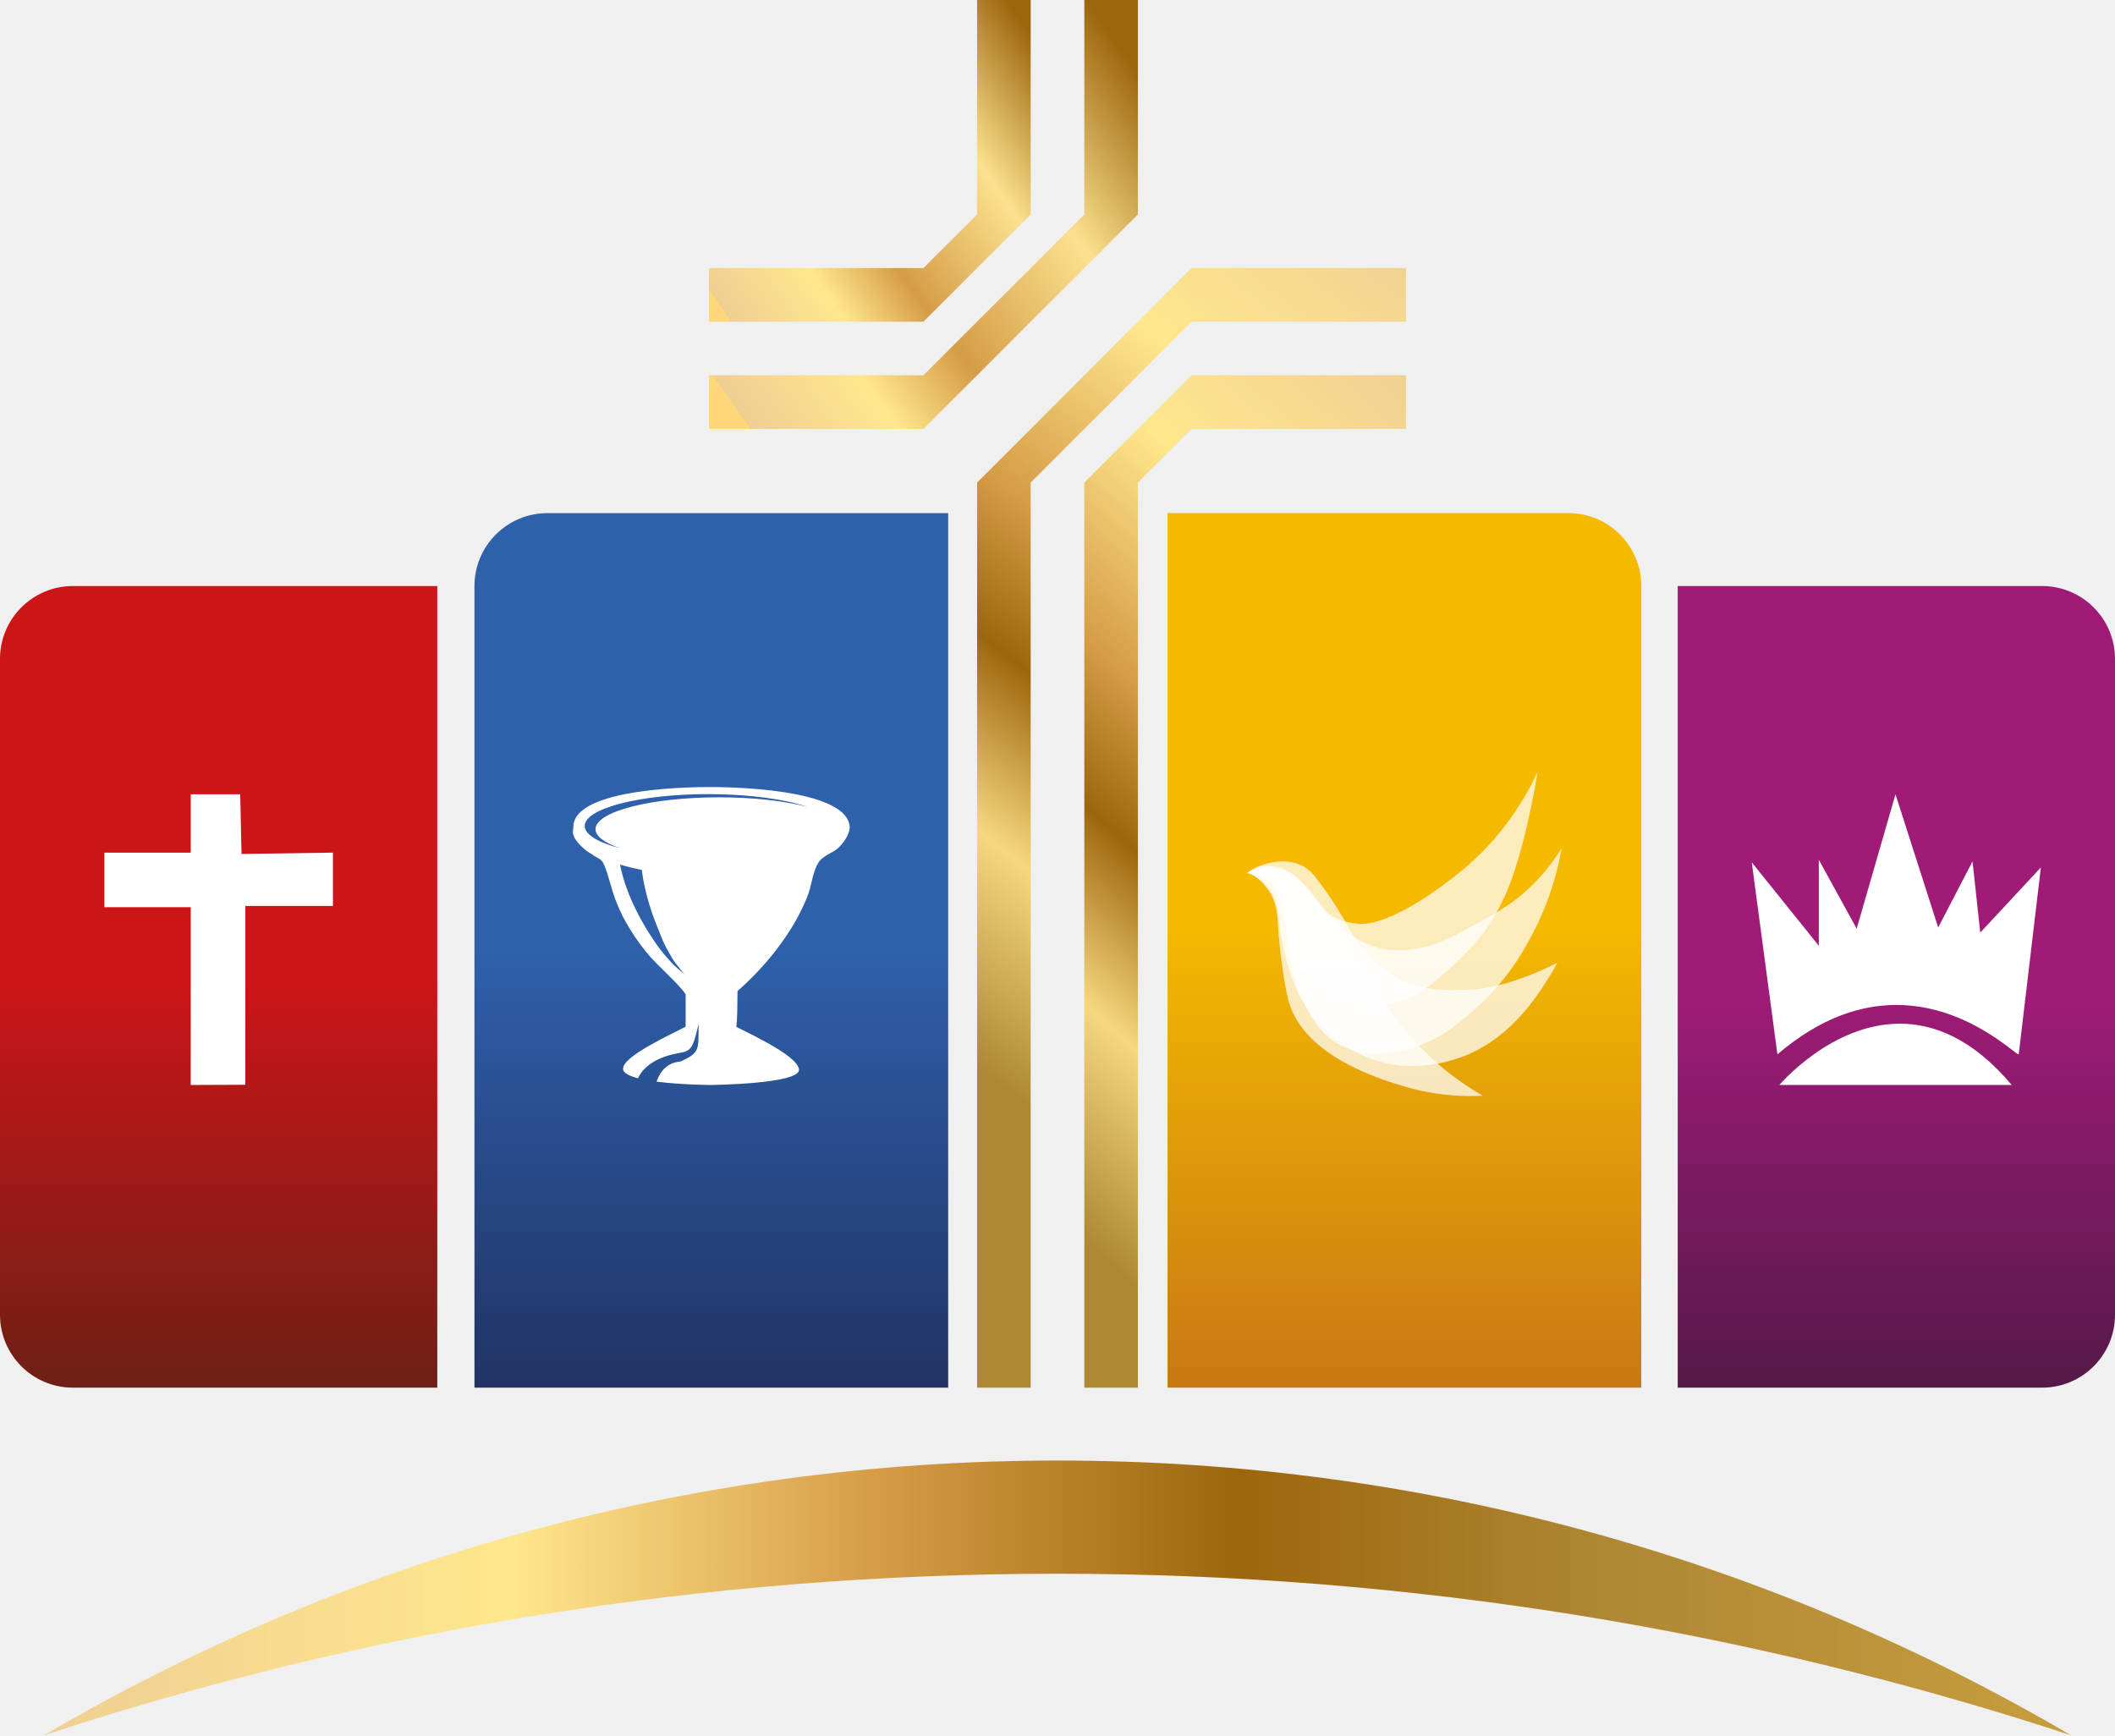
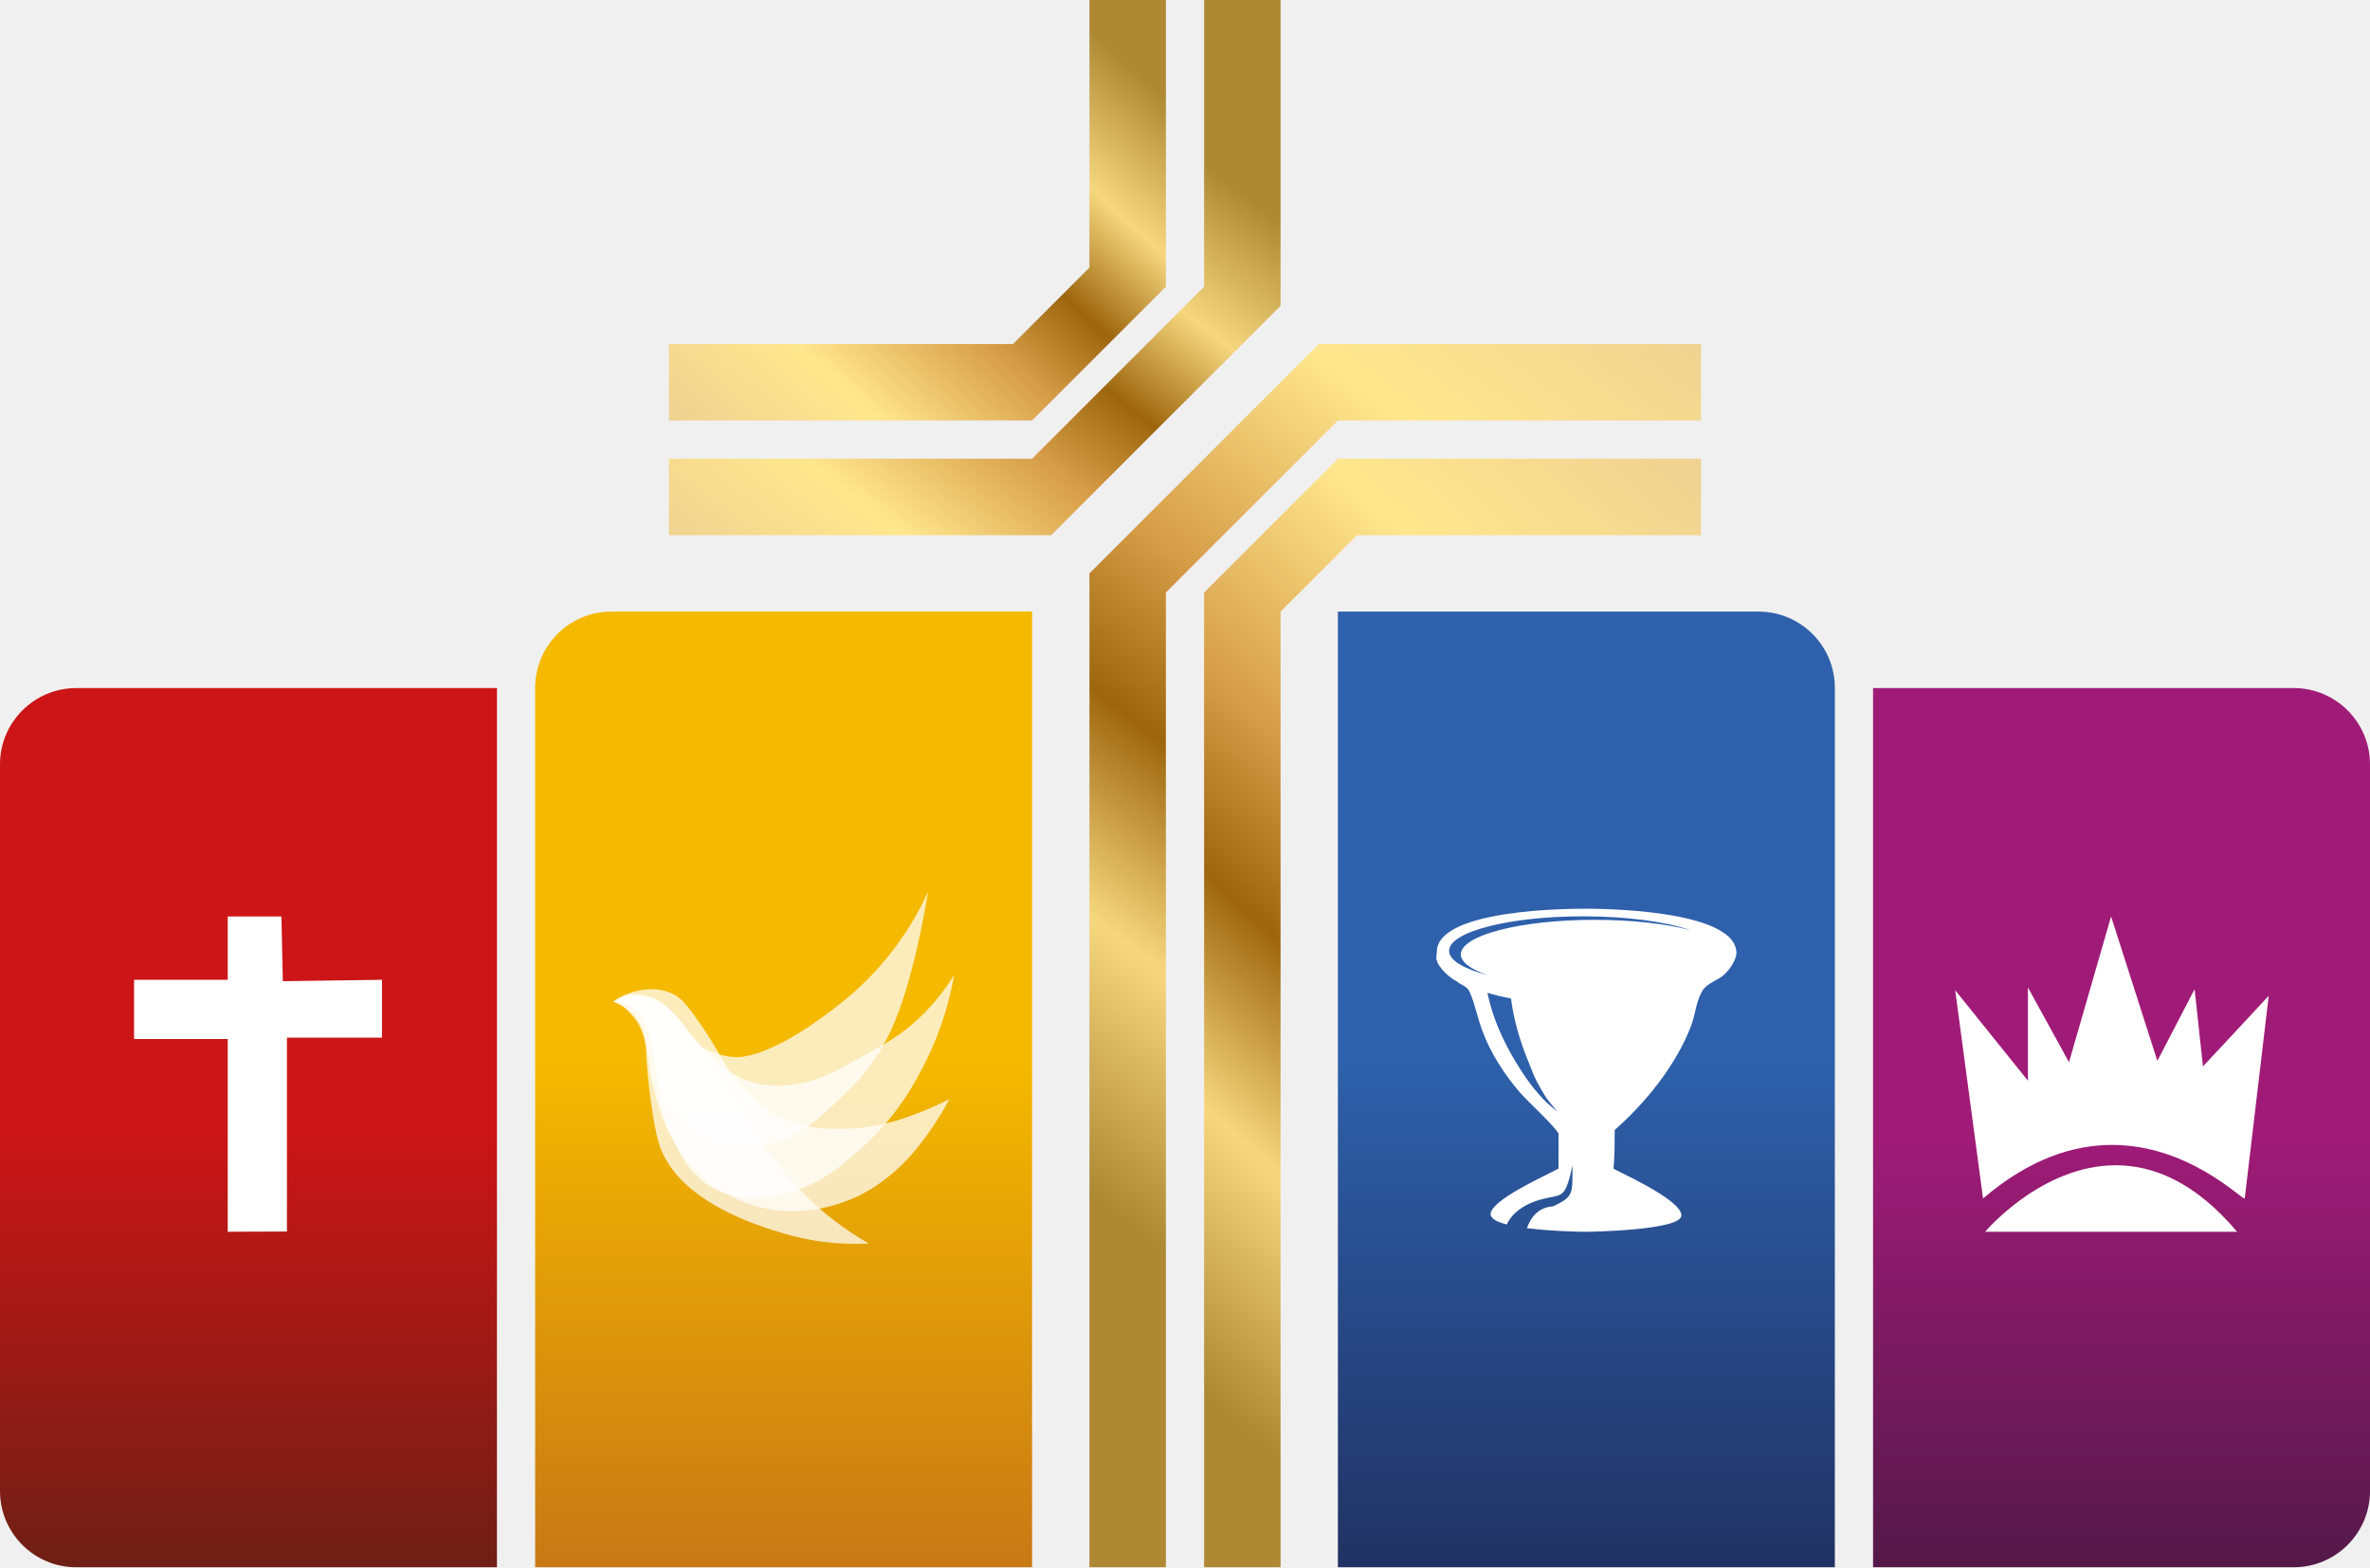
- <svg xmlns="http://www.w3.org/2000/svg" xmlns:xlink="http://www.w3.org/1999/xlink" viewBox="0 0 290.2 238.09">
+ <svg xmlns="http://www.w3.org/2000/svg" xmlns:xlink="http://www.w3.org/1999/xlink" viewBox="0 0 1116 738">
  <defs>
    <style>
      .cls-1 {
        fill: #ddd;
        mix-blend-mode: hard-light;
      }

      .cls-2 {
        fill: url(#Nueva_muestra_de_degradado_3);
      }

-       .cls-3 {
-         fill: url(#Degradado_sin_nombre_11);
+       .cls-3, .cls-4 {
+         fill: #fff;
+       }
+ 
+       .cls-5 {
+         fill: url(#Degradado_sin_nombre_2-4);
+       }
+ 
+       .cls-6 {
+         fill: url(#Nueva_muestra_de_degradado_5);
+       }
+ 
+       .cls-7 {
+         fill: url(#Degradado_sin_nombre_2);
+       }
+ 
+       .cls-8 {
+         isolation: isolate;
+       }
+ 
+       .cls-9 {
+         fill: url(#Nueva_muestra_de_degradado_4);
      }

      .cls-4 {
-         fill: url(#Degradado_sin_nombre_9-2);
-       }
- 
-       .cls-5, .cls-6 {
-         fill: #fff;
-       }
- 
-       .cls-7 {
-         fill: url(#Nueva_muestra_de_degradado_5);
-       }
- 
-       .cls-8 {
-         fill: url(#Degradado_sin_nombre_11-2);
-       }
- 
-       .cls-9 {
-         isolation: isolate;
+         mix-blend-mode: screen;
      }

      .cls-10 {
-         fill: url(#Nueva_muestra_de_degradado_4);
-       }
- 
-       .cls-6 {
-         mix-blend-mode: screen;
+         fill: url(#Nueva_muestra_de_degradado_2);
      }

      .cls-11 {
-         fill: url(#Degradado_sin_nombre_9);
+         fill: url(#Degradado_sin_nombre_2-3);
      }

      .cls-12 {
-         fill: url(#Nueva_muestra_de_degradado_2);
-       }
- 
-       .cls-13 {
-         fill: url(#Degradado_sin_nombre_33);
+         fill: url(#Degradado_sin_nombre_2-2);
      }
    </style>
-     <linearGradient id="Nueva_muestra_de_degradado_2" data-name="Nueva muestra de degradado 2" x1="97.6" y1="190.23" x2="97.6" y2="130.61" gradientUnits="userSpaceOnUse">
+     <linearGradient id="Nueva_muestra_de_degradado_5" data-name="Nueva muestra de degradado 5" x1="999" y1="736.46" x2="999" y2="533.42" gradientUnits="userSpaceOnUse">
+       <stop offset="0" stop-color="#551949" />
+       <stop offset="1" stop-color="#a01b78" />
+     </linearGradient>
+     <linearGradient id="Nueva_muestra_de_degradado_2" data-name="Nueva muestra de degradado 2" x1="747" y1="734.69" x2="747" y2="500.55" gradientUnits="userSpaceOnUse">
      <stop offset="0" stop-color="#213364" />
      <stop offset="1" stop-color="#2e60ab" />
    </linearGradient>
-     <linearGradient id="Nueva_muestra_de_degradado_3" data-name="Nueva muestra de degradado 3" x1="30" y1="189.05" x2="30" y2="135.14" gradientUnits="userSpaceOnUse">
+     <linearGradient id="Nueva_muestra_de_degradado_3" data-name="Nueva muestra de degradado 3" x1="-8739" y1="736.46" x2="-8739" y2="533.42" gradientTransform="translate(8856 1062) scale(1 -1)" gradientUnits="userSpaceOnUse">
      <stop offset="0" stop-color="#6f1f15" />
      <stop offset="1" stop-color="#cc1517" />
    </linearGradient>
-     <linearGradient id="Nueva_muestra_de_degradado_5" data-name="Nueva muestra de degradado 5" x1="260.2" y1="190" x2="260.2" y2="136.05" gradientUnits="userSpaceOnUse">
-       <stop offset="0" stop-color="#551949" />
-       <stop offset="1" stop-color="#a01b78" />
-     </linearGradient>
-     <linearGradient id="Nueva_muestra_de_degradado_4" data-name="Nueva muestra de degradado 4" x1="192.7" y1="189.52" x2="192.7" y2="127.08" gradientUnits="userSpaceOnUse">
+     <linearGradient id="Nueva_muestra_de_degradado_4" data-name="Nueva muestra de degradado 4" x1="-8991" y1="734.69" x2="-8991" y2="500.55" gradientTransform="translate(9360 1026) scale(1 -1)" gradientUnits="userSpaceOnUse">
      <stop offset="0" stop-color="#c97914" />
      <stop offset="1" stop-color="#f5b900" />
    </linearGradient>
-     <linearGradient id="Degradado_sin_nombre_33" data-name="Degradado sin nombre 33" x1="6.05" y1="219.25" x2="284.15" y2="219.25" gradientUnits="userSpaceOnUse">
-       <stop offset="0" stop-color="#ffd679" />
-       <stop offset="0" stop-color="#eecf92" />
-       <stop offset=".23" stop-color="#ffe78d" />
-       <stop offset=".41" stop-color="#d69c47" />
-       <stop offset=".59" stop-color="#9d660e" />
-       <stop offset=".77" stop-color="#ae8833" />
-       <stop offset="1" stop-color="#c79d3f" />
-     </linearGradient>
-     <linearGradient id="Degradado_sin_nombre_9" data-name="Degradado sin nombre 9" x1="99.68" y1="43.16" x2="145.92" y2="11.4" gradientUnits="userSpaceOnUse">
-       <stop offset="0" stop-color="#ffd679" />
-       <stop offset="0" stop-color="#eecf92" />
-       <stop offset=".23" stop-color="#ffe78d" />
-       <stop offset=".41" stop-color="#d69c47" />
-       <stop offset=".72" stop-color="#fbe18e" />
-       <stop offset="1" stop-color="#9d660e" />
-     </linearGradient>
-     <linearGradient id="Degradado_sin_nombre_9-2" data-name="Degradado sin nombre 9" x1="100.86" y1="55.81" x2="159.09" y2="14.16" xlink:href="#Degradado_sin_nombre_9" />
-     <linearGradient id="Degradado_sin_nombre_11" data-name="Degradado sin nombre 11" x1="205.65" y1="39.77" x2="112.71" y2="160.94" gradientUnits="userSpaceOnUse">
+     <linearGradient id="Degradado_sin_nombre_2" data-name="Degradado sin nombre 2" x1="809.29" y1="141.16" x2="436.66" y2="627" gradientUnits="userSpaceOnUse">
      <stop offset="0" stop-color="#ffd679" />
      <stop offset="0" stop-color="#eecf92" />
      <stop offset=".22" stop-color="#ffe78d" />
      <stop offset=".41" stop-color="#d69c47" />
      <stop offset=".53" stop-color="#9d660e" />
      <stop offset=".67" stop-color="#f6d77e" />
      <stop offset=".84" stop-color="#ae8833" />
    </linearGradient>
-     <linearGradient id="Degradado_sin_nombre_11-2" data-name="Degradado sin nombre 11" x1="210.51" y1="64.07" x2="114.51" y2="170.3" xlink:href="#Degradado_sin_nombre_11" />
+     <linearGradient id="Degradado_sin_nombre_2-2" data-name="Degradado sin nombre 2" x1="834.38" y1="232.53" x2="440.57" y2="668.33" xlink:href="#Degradado_sin_nombre_2" />
+     <linearGradient id="Degradado_sin_nombre_2-3" data-name="Degradado sin nombre 2" x1="-8175.1" y1="-7865.03" x2="-8396.23" y2="-7576.73" gradientTransform="translate(-7812 -7560) rotate(-180)" xlink:href="#Degradado_sin_nombre_2" />
+     <linearGradient id="Degradado_sin_nombre_2-4" data-name="Degradado sin nombre 2" x1="-8163" y1="-7798.14" x2="-8382.84" y2="-7554.85" gradientTransform="translate(-7812 -7560) rotate(-180)" xlink:href="#Degradado_sin_nombre_2" />
  </defs>
-   <g class="cls-9">
+   <g class="cls-8">
    <g id="Capa_2" data-name="Capa 2">
-       <g id="Capa_2-2" data-name="Capa 2">
+       <g id="Capa_1-2" data-name="Capa 1">
        <g>
+           <path class="cls-6" d="M882,324h198.1c19.82,0,35.9,16.09,35.9,35.9v342.19c0,19.82-16.09,35.9-35.9,35.9h-198.1v-414h0Z" />
+           <path class="cls-10" d="M630,288h198.1c19.82,0,35.9,16.09,35.9,35.9v414.1h-234v-450h0Z" />
+           <path class="cls-2" d="M0,324h198.1c19.82,0,35.9,16.09,35.9,35.9v342.19c0,19.82-16.09,35.9-35.9,35.9H0v-414H0Z" transform="translate(234 1062) rotate(-180)" />
+           <path class="cls-9" d="M252,288h234v414.1c0,19.82-16.09,35.9-35.9,35.9h-198.1v-450h0Z" transform="translate(738 1026) rotate(-180)" />
+           <polygon class="cls-3" points="107.23 431.56 107.23 461.37 63.13 461.37 63.13 489.26 107.23 489.26 107.23 580.02 135.12 579.9 135.12 488.61 179.87 488.61 179.87 461.37 133.18 462.03 132.53 431.56 107.23 431.56" />
          <g>
-             <g>
-               <path class="cls-12" d="M75.1,70.41h55v119.99h-65v-109.99c0-5.52,4.48-10,10-10Z" />
-               <path class="cls-2" d="M10,80.41h50v109.99H10c-5.52,0-10-4.48-10-10v-89.99c0-5.52,4.48-10,10-10Z" />
-               <path class="cls-7" d="M230.2,80.41h50c5.52,0,10,4.48,10,10v89.99c0,5.52-4.48,10-10,10h-50v-109.99h0Z" />
-               <path class="cls-10" d="M160.2,70.4h55c5.52,0,10,4.48,10,10v110h-65v-120h0Z" />
-             </g>
-             <path class="cls-13" d="M284.15,238.09c-43.75-14.38-90.49-22.16-139.05-22.16s-95.3,7.78-139.05,22.16c40.8-23.95,88.32-37.69,139.05-37.69s98.25,13.74,139.05,37.69Z" />
-             <g>
-               <polygon class="cls-11" points="97.28 36.78 97.28 44.14 126.71 44.14 141.42 29.43 141.42 0 134.07 0 134.07 29.43 126.71 36.78 97.28 36.78" />
-               <polygon class="cls-4" points="97.28 51.49 97.28 58.85 126.71 58.85 156.13 29.43 156.13 0 148.78 0 148.78 29.43 126.71 51.49 97.28 51.49" />
-               <polygon class="cls-3" points="134.07 66.21 134.07 190.4 141.42 190.4 141.42 66.21 163.49 44.14 192.92 44.14 192.92 36.78 163.49 36.78 134.07 66.21" />
-               <polygon class="cls-8" points="148.78 66.21 148.78 190.4 156.13 190.4 156.13 66.21 163.49 58.85 192.92 58.85 192.92 51.49 163.49 51.49 148.78 66.21" />
-             </g>
+             <path class="cls-4" d="M934.77,580.02h118.64c-19.78-23.49-39.55-31.32-57.12-31.32-35.15,0-61.52,31.32-61.52,31.32" />
+             <path class="cls-4" d="M974.27,500.21l-19.34-35.22v43.91l-34.25-42.6,13.11,98.06c44.19-37.85,82.88-25.24,104.65-12.62,11.01,6.38,17.69,12.76,18.57,12.62l11.3-95.45-30.97,33.27-3.93-36.38-17.54,33.75-21.79-68-19.82,68.65Z" />
+           </g>
+           <path class="cls-3" d="M700.4,467.49c3.42,1.03,7.15,1.94,11.14,2.73.07.63.15,1.25.24,1.86,1.16,8.13,3.67,17.36,7.42,26.6.21.51.42,1.02.63,1.53,1.38,3.37,2.41,6.45,3.98,9.32.17.31.35.62.53.94.96,1.7,2.02,3.69,2.98,5.24,1.52,2.45,3.22,4.26,4.89,6.41.38.49.76.97,1.14,1.44l-.82-.73c-2.03-1.82-4.02-3.28-5.95-5.42-1.44-1.6-3.13-3.43-4.54-5.2-2.37-2.97-4.72-6.41-6.96-9.98-5.37-8.53-9.52-17.28-12.13-25.18-.88-2.67-1.66-5.57-2.2-7.97-.12-.54-.23-1.07-.34-1.59M817.67,448.84c0-20.94-66.14-20.94-71.1-20.94-6.61,0-70,0-70,20.39,0,1.65-.55,2.76,0,3.86.55,3.31,6.61,8.82,9.37,9.92,1.65,1.65,4.96,2.2,6.06,4.96,2.76,6.06,3.86,13.23,6.61,19.84,3.31,8.82,9.92,19.29,17.09,27.56,4.41,4.96,15.43,14.88,18.19,19.29v16.54c-7.17,3.86-31.97,14.88-31.97,21.5,0,2.09,3.08,3.66,7.62,4.83,2.61-5.86,9.21-10.29,18.01-12.27,8.54-1.93,9.46-.14,12.95-15.57-.28,12.95,1.1,14.61-9.23,19.29-8.51.6-11.29,7.56-12.23,10.27,11.93,1.54,25.97,1.72,27.52,1.72,1.1,0,45.2-.55,45.2-7.72,0-7.72-31.97-21.5-31.97-22.05,0-1.65.55-1.65.55-18.19,18.19-15.98,30.87-34.72,36.38-50.16,1.65-4.96,2.2-11.02,4.96-15.43,1.65-2.76,5.51-4.41,8.27-6.06,4.41-2.76,7.72-8.82,7.72-11.57M682.36,447.74c0-8.98,28.26-16.26,63.11-16.26,20.68,0,39.04,2.56,50.55,6.52-11.45-3-27.4-4.87-45.03-4.87-34.86,0-63.11,7.28-63.11,16.26,0,3.65,4.67,7.02,12.56,9.74-11.18-2.93-18.08-6.95-18.08-11.39" />
+           <g>
+             <path class="cls-1" d="M291.49,472.63s3.87,2.14,8.01,7.82c4.4,6.03,4.72,13.9,4.83,16.15.58,11.99,3.17,32.66,5.85,41.54,8.4,27.85,47.7,39.39,59.32,42.8,16.48,4.84,30.74,5.07,39.61,4.62-5.67-3.26-13.73-8.37-22.42-15.82-18.19-15.59-29.05-32.76-38.17-47.42-.69-1.12-12.97-20.86-27.82-40.91-2.97-4.01-8.23-10.9-17.01-12.7-6.3-1.29-9.81-.57-14.98,3.02.97-.67,1.79.27,2.79.9Z" />
+             <path class="cls-1" d="M397.48,565.95c-5.43,1.94-22.78,7.88-43.01,1.55-25.52-7.98-37.34-29.54-39.85-34.88-6.01-12.82-8.42-27.7-8.42-27.7-1.84-11.37-1.35-20.21-7.95-27.18-3.2-3.38-6.92-5.09-9.55-6.02,4.32-3.14,8.35-4.43,10.77-5,2.36-.56,10.58-2.5,18.02,1.66,3.29,1.84,5.2,4.18,7.2,6.8,8.23,10.77,13.64,20.44,14.97,22.77,2.76,4.8,9.51,16.56,20.47,24.24,14.36,10.06,30.84,9.54,39.6,9.26,15.63-.49,28.34-5.61,35.98-8.69,4.77-1.92,8.65-3.82,11.38-5.24-1.04,1.99-2.57,4.77-4.6,7.98-6.19,9.78-19.88,31.44-45.02,40.44Z" />
+             <path class="cls-1" d="M435.68,500.34c-4.19,8.33-12.67,24.83-30.03,40.3-9.4,8.38-20.54,18.3-38.06,21.74-7.26,1.43-19.38,3.81-31.68-2.85-10.39-5.62-15.09-15.11-18.77-22.44-5.62-11.17-7.01-24.56-7.34-27.19-.17-1.33-.7-5.8-1.76-11.82-1.27-7.2-2.23-10.57-3.26-13.45-1.83-5.1-2.75-7.64-5.23-9.71-3.86-3.22-8.74-3.34-10.84-3.19,1.08-.65,2.68-1.31,4.76-1.91,5.99-1.72,11.08-.15,12.85.43,4.7,1.52,7.59,4.11,10.54,6.75,3.04,2.72,4.24,4.54,7.79,8.92,4.74,5.86,7.53,9.3,10.74,12.33,2.59,2.45,9.15,8.51,19.09,11.42,8.6,2.52,15.75,1.51,20.82.74,10.16-1.55,17-5.26,30.27-12.62,11.34-6.29,18.54-10.29,26.82-18,8.25-7.68,13.63-15.39,16.92-20.8-1.92,11.01-5.71,25.59-13.62,41.34Z" />
+             <path class="cls-1" d="M419.81,484.6c-3.23,7.03-6.95,12.76-6.95,12.76-1.31,2.01-6.82,10.35-17.96,20.6-10.34,9.51-16.32,15.01-26.41,18.6-4.58,1.63-12.47,4.32-22.56,2.75-10.78-1.68-17.84-7.25-21.31-10.05-3.44-2.78-11.69-9.47-14.6-20.17-.11-.39-.58-3.06-1.53-8.39-1.92-10.83-2.15-13.09-3.72-16.78-1.51-3.55-2.81-6.51-5.99-8.82-3.75-2.72-8.1-3.4-10.09-3.36.73-.4,2.02-.46,3.39-.87.74-.22,4.3-1.22,9.37-.04,6.18,1.43,10.51,5.15,14.02,8.23,5.22,4.57,4.96,6.03,10.78,10.69,2.3,1.84,4.48,3.57,7.76,5.1,0,0,5.21,2.43,11.57,2.89,13.61.99,36.07-14.76,37.97-16.12,11.45-8.14,26.53-19.07,40.5-39.05,6.19-8.86,10.34-16.88,12.98-22.61-1.01,6.18-7.13,42.67-17.24,64.65Z" />
          </g>
          <g>
-             <polygon class="cls-5" points="26.17 108.98 26.17 116.99 14.32 116.99 14.32 124.48 26.17 124.48 26.17 148.87 33.66 148.84 33.66 124.31 45.68 124.31 45.68 116.99 33.14 117.17 32.96 108.98 26.17 108.98" />
-             <g>
-               <path class="cls-6" d="M244.15,148.87h31.88c-5.31-6.31-10.63-8.41-15.35-8.41-9.45,0-16.53,8.41-16.53,8.41" />
-               <path class="cls-6" d="M254.76,127.43l-5.2-9.46v11.8l-9.2-11.45,3.52,26.35c11.87-10.17,22.27-6.78,28.12-3.39,2.96,1.71,4.75,3.43,4.99,3.39l3.04-25.65-8.32,8.94-1.06-9.77-4.71,9.07-5.86-18.27-5.33,18.45Z" />
-             </g>
-             <path class="cls-5" d="M85.08,118.63c.92.28,1.92.52,2.99.73.02.17.04.34.06.5.31,2.19.99,4.66,1.99,7.15.06.14.11.27.17.41.37.91.65,1.73,1.07,2.51.05.08.09.17.14.25.26.46.54.99.8,1.41.41.66.86,1.14,1.31,1.72.1.13.2.26.31.39l-.22-.2c-.55-.49-1.08-.88-1.6-1.46-.39-.43-.84-.92-1.22-1.4-.64-.8-1.27-1.72-1.87-2.68-1.44-2.29-2.56-4.64-3.26-6.77-.24-.72-.45-1.5-.59-2.14-.03-.14-.06-.29-.09-.43M116.59,113.62c0-5.63-17.77-5.63-19.11-5.63-1.78,0-18.81,0-18.81,5.48,0,.44-.15.74,0,1.04.15.89,1.78,2.37,2.52,2.67.44.44,1.33.59,1.63,1.33.74,1.63,1.04,3.55,1.78,5.33.89,2.37,2.67,5.18,4.59,7.41,1.18,1.33,4.15,4,4.89,5.18v4.44c-1.93,1.04-8.59,4-8.59,5.78,0,.56.83.98,2.05,1.3.7-1.57,2.48-2.77,4.84-3.3,2.3-.52,2.54-.04,3.48-4.18-.07,3.48.3,3.92-2.48,5.18-2.29.16-3.03,2.03-3.29,2.76,3.2.41,6.98.46,7.4.46.3,0,12.14-.15,12.14-2.07,0-2.07-8.59-5.78-8.59-5.92,0-.44.15-.44.15-4.89,4.89-4.3,8.29-9.33,9.77-13.48.44-1.33.59-2.96,1.33-4.15.44-.74,1.48-1.18,2.22-1.63,1.18-.74,2.07-2.37,2.07-3.11M80.23,113.33c0-2.41,7.59-4.37,16.96-4.37,5.56,0,10.49.69,13.58,1.75-3.08-.81-7.36-1.31-12.1-1.31-9.37,0-16.96,1.96-16.96,4.37,0,.98,1.26,1.89,3.38,2.62-3-.79-4.86-1.87-4.86-3.06" />
-             <g>
-               <path class="cls-1" d="M171.87,120.01s1.04.57,2.15,2.1c1.18,1.62,1.27,3.74,1.3,4.34.16,3.22.85,8.78,1.57,11.16,2.26,7.48,12.82,10.58,15.94,11.5,4.43,1.3,8.26,1.36,10.64,1.24-1.52-.87-3.69-2.25-6.02-4.25-4.89-4.19-7.8-8.8-10.26-12.74-.19-.3-3.49-5.6-7.47-10.99-.8-1.08-2.21-2.93-4.57-3.41-1.69-.35-2.64-.15-4.03.81.26-.18.48.07.75.24Z" />
-               <path class="cls-1" d="M200.35,145.09c-1.46.52-6.12,2.12-11.56.42-6.86-2.14-10.03-7.94-10.71-9.37-1.61-3.44-2.26-7.44-2.26-7.44-.5-3.05-.36-5.43-2.13-7.3-.86-.91-1.86-1.37-2.57-1.62,1.16-.84,2.24-1.19,2.89-1.34.63-.15,2.84-.67,4.84.45.88.49,1.4,1.12,1.93,1.83,2.21,2.89,3.66,5.49,4.02,6.12.74,1.29,2.55,4.45,5.5,6.51,3.86,2.7,8.29,2.56,10.64,2.49,4.2-.13,7.62-1.51,9.67-2.33,1.28-.52,2.32-1.03,3.06-1.41-.28.53-.69,1.28-1.24,2.15-1.66,2.63-5.34,8.45-12.1,10.87Z" />
-               <path class="cls-1" d="M210.62,127.46c-1.12,2.24-3.4,6.67-8.07,10.83-2.53,2.25-5.52,4.92-10.23,5.84-1.95.38-5.21,1.02-8.51-.77-2.79-1.51-4.05-4.06-5.04-6.03-1.51-3-1.88-6.6-1.97-7.31-.04-.36-.19-1.56-.47-3.18-.34-1.93-.6-2.84-.88-3.61-.49-1.37-.74-2.05-1.4-2.61-1.04-.87-2.35-.9-2.91-.86.29-.17.72-.35,1.28-.51,1.61-.46,2.98-.04,3.45.12,1.26.41,2.04,1.1,2.83,1.81.82.73,1.14,1.22,2.09,2.4,1.27,1.57,2.02,2.5,2.89,3.31.7.66,2.46,2.29,5.13,3.07,2.31.68,4.23.41,5.59.2,2.73-.42,4.57-1.41,8.13-3.39,3.05-1.69,4.98-2.76,7.21-4.84,2.22-2.06,3.66-4.13,4.55-5.59-.52,2.96-1.53,6.88-3.66,11.11Z" />
-               <path class="cls-1" d="M206.35,123.23c-.87,1.89-1.87,3.43-1.87,3.43-.35.54-1.83,2.78-4.82,5.53-2.78,2.56-4.38,4.03-7.1,5-1.23.44-3.35,1.16-6.06.74-2.9-.45-4.79-1.95-5.73-2.7-.92-.75-3.14-2.54-3.92-5.42-.03-.1-.16-.82-.41-2.25-.52-2.91-.58-3.52-1-4.51-.41-.96-.75-1.75-1.61-2.37-1.01-.73-2.18-.91-2.71-.9.2-.11.54-.12.91-.23.2-.06,1.15-.33,2.52-.01,1.66.39,2.82,1.38,3.77,2.21,1.4,1.23,1.33,1.62,2.9,2.87.62.5,1.2.96,2.09,1.37,0,0,1.4.65,3.11.78,3.66.27,9.69-3.97,10.2-4.33,3.08-2.19,7.13-5.12,10.88-10.49,1.66-2.38,2.78-4.54,3.49-6.07-.27,1.66-1.92,11.46-4.63,17.37Z" />
-             </g>
+             <polygon class="cls-7" points="513 270 513 738 549 738 549 279 630 198 801 198 801 162 621 162 513 270" />
+             <polygon class="cls-12" points="567 279 567 738 603 738 603 288 639 252 801 252 801 216 630 216 567 279" />
+             <polygon class="cls-11" points="603 144 603 0 567 0 567 135 486 216 315 216 315 252 495 252 603 144" />
+             <polygon class="cls-5" points="549 135 549 0 513 0 513 126 477 162 315 162 315 198 486 198 549 135" />
          </g>
        </g>
      </g>
    </g>
  </g>
</svg>
